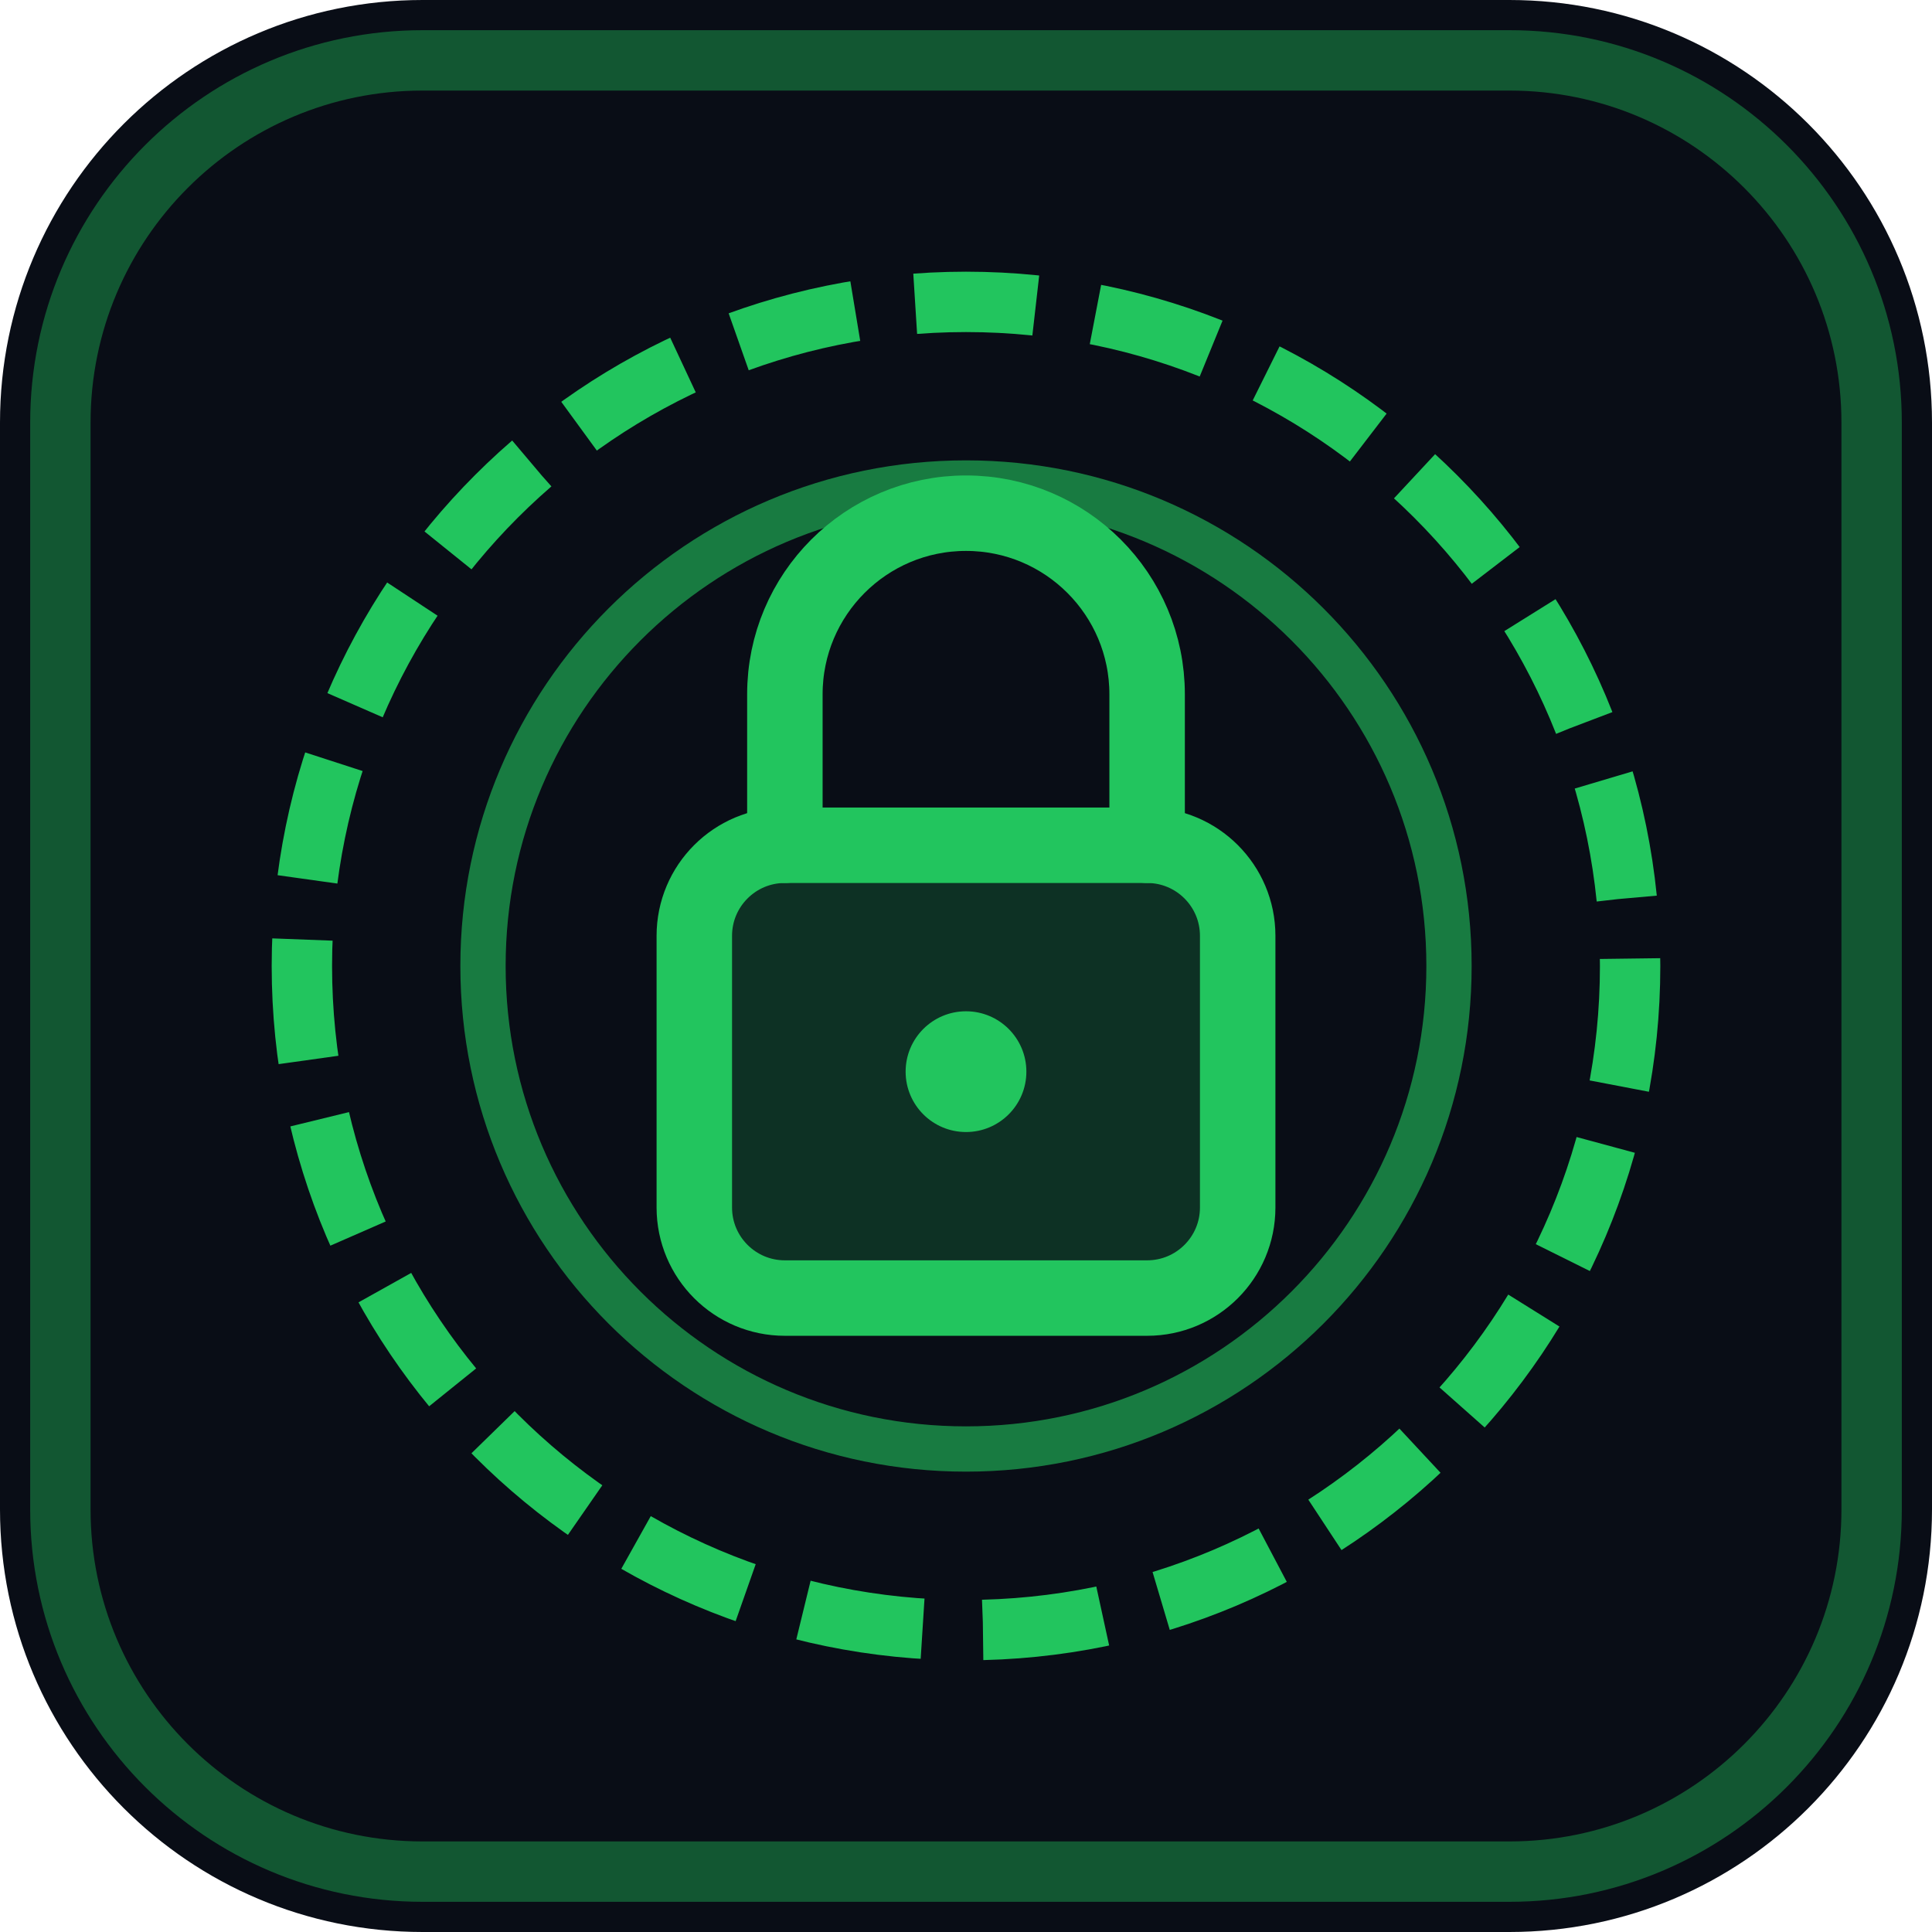
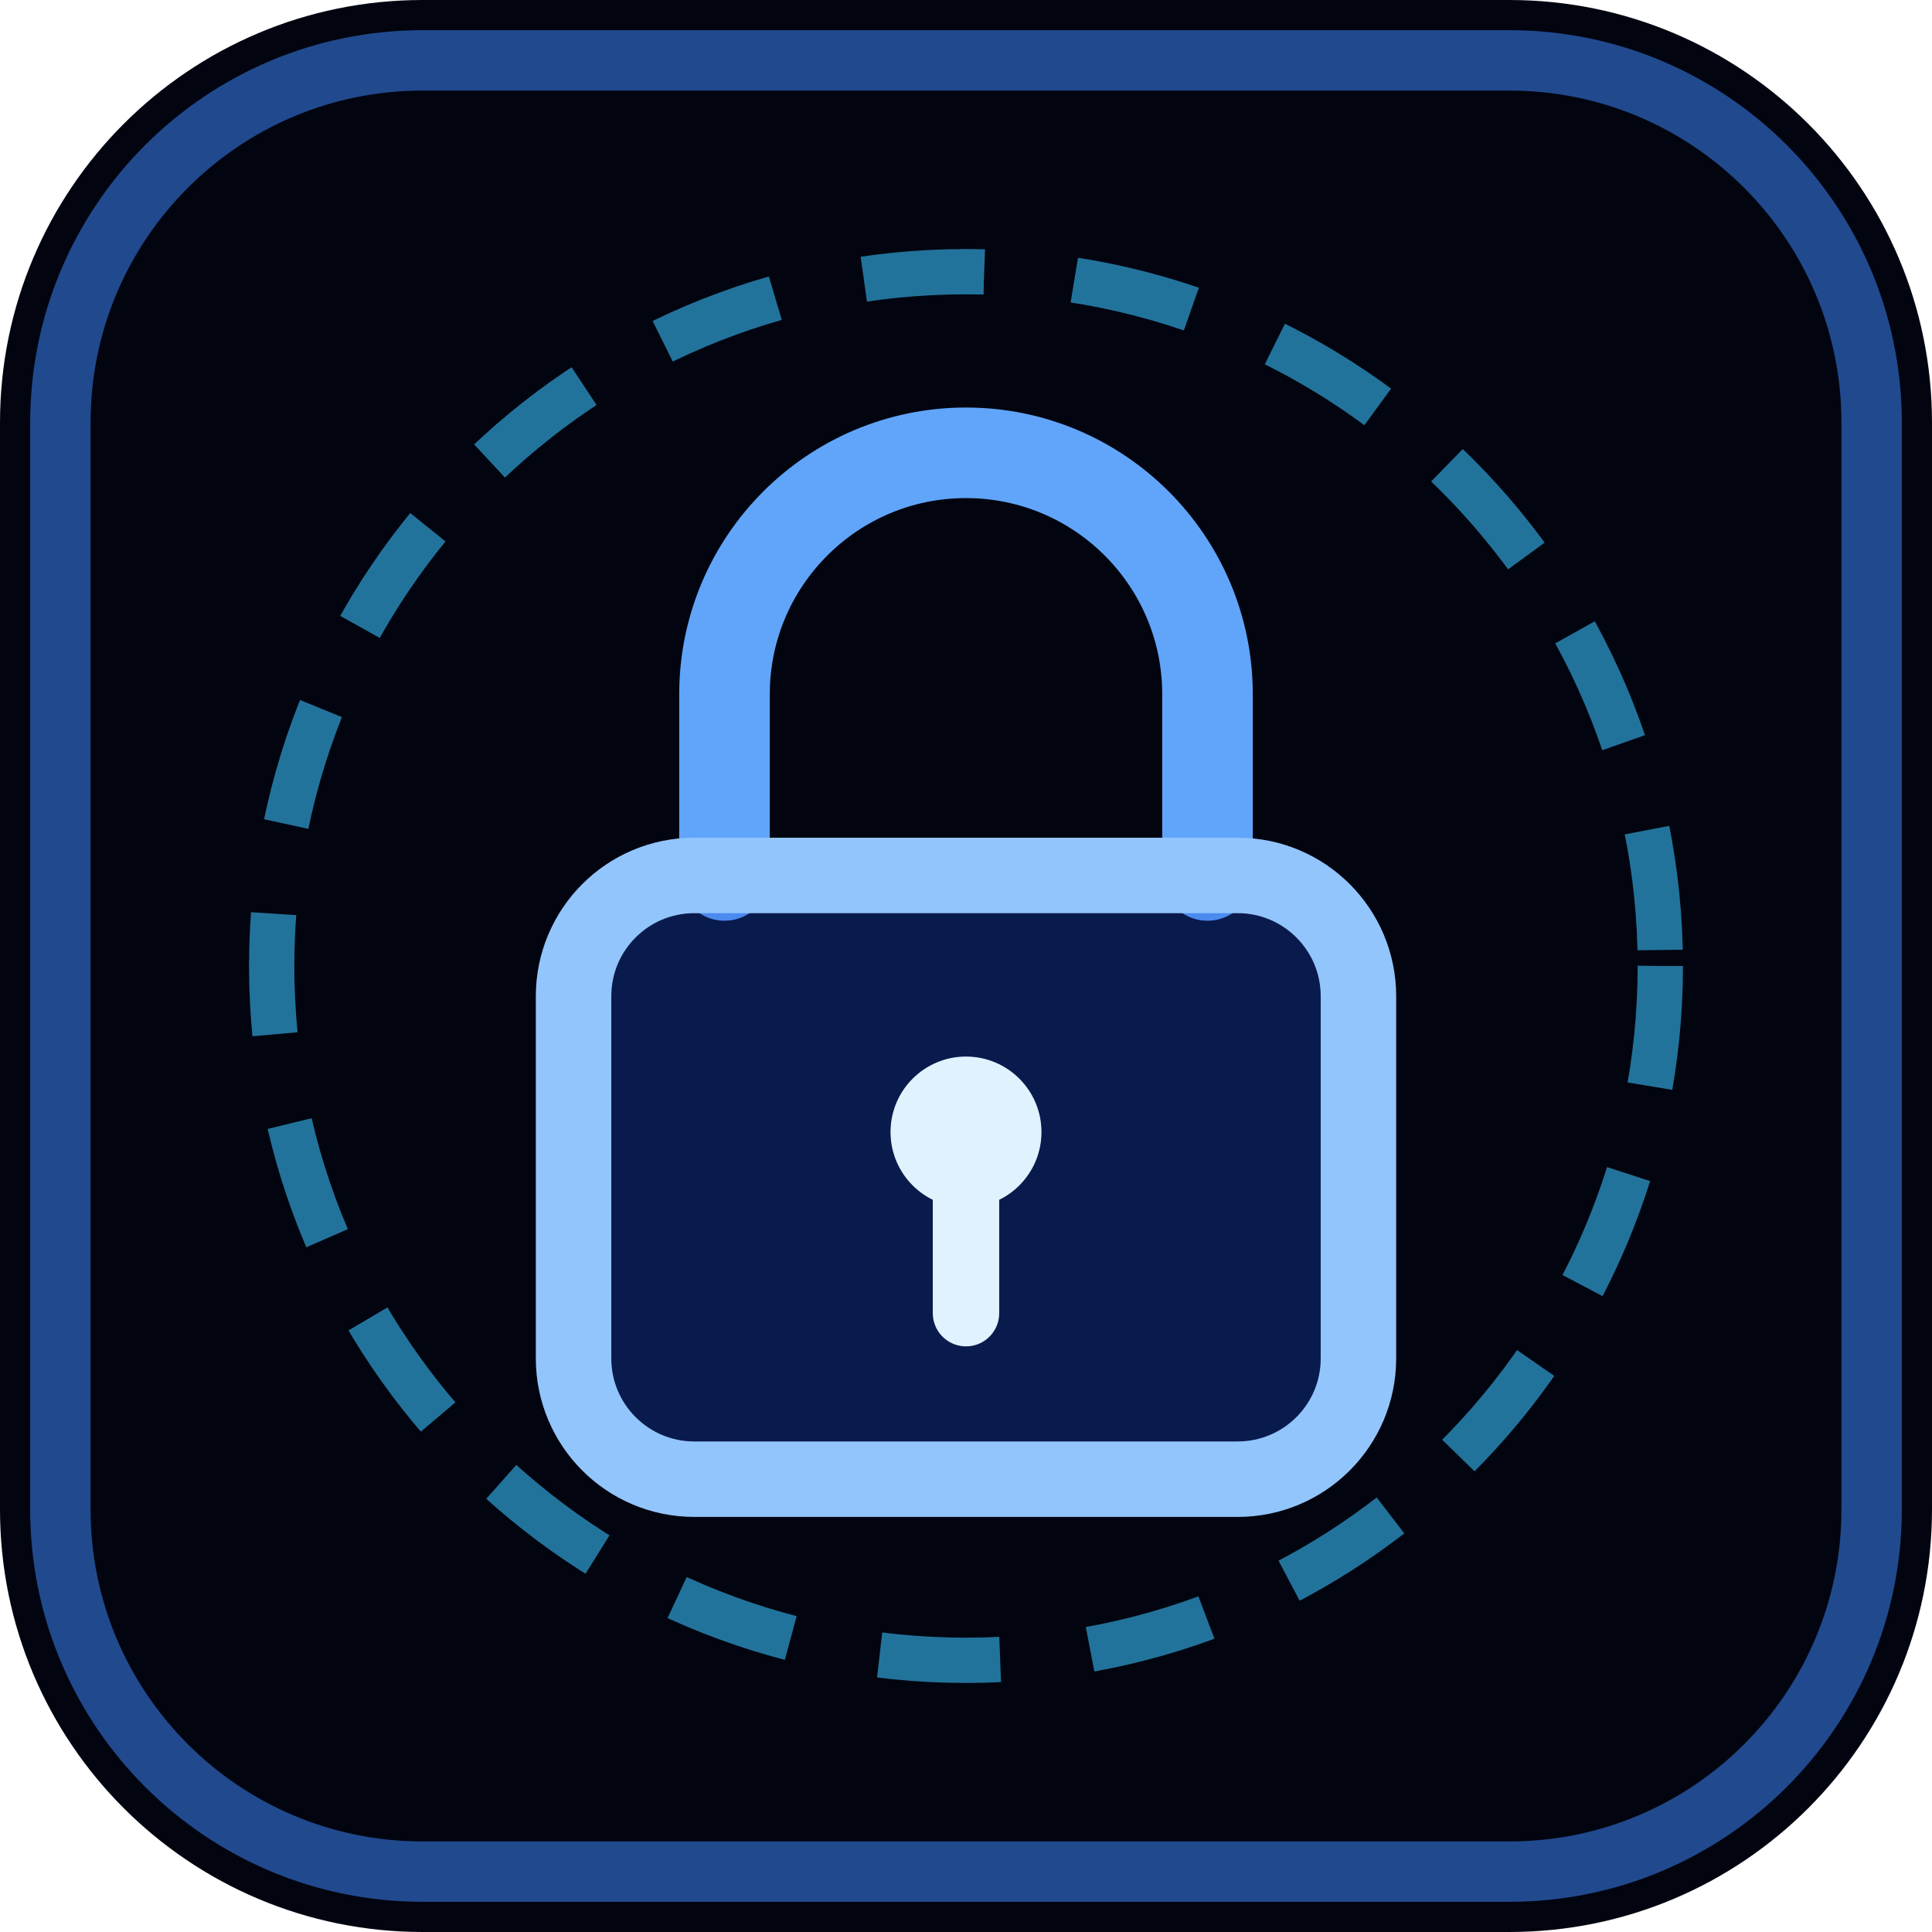
<svg xmlns="http://www.w3.org/2000/svg" viewBox="0 0 64 64" fill="none">
-   <rect width="64" height="64" rx="14" fill="#090d16" />
-   <rect x="2" y="2" width="60" height="60" rx="12" stroke="#22c55e" stroke-width="2" stroke-opacity="0.4" />
-   <circle cx="32" cy="32" r="22" stroke="#22c55e" stroke-width="2" stroke-dasharray="4 2" />
-   <circle cx="32" cy="32" r="16" stroke="#22c55e" stroke-width="1.5" stroke-opacity="0.6" />
-   <path d="M26 28V23C26 19.686 28.686 17 32 17C35.314 17 38 19.686 38 23V28" stroke="#22c55e" stroke-width="2.5" stroke-linecap="round" />
-   <rect x="23" y="28" width="18" height="15" rx="3" fill="#22c55e" fill-opacity="0.2" stroke="#22c55e" stroke-width="2.5" />
-   <circle cx="32" cy="35.5" r="2" fill="#22c55e" />
+   <rect width="64" height="64" rx="14" fill="#020510" />
+   <rect x="2" y="2" width="60" height="60" rx="12" stroke="#3b82f6" stroke-width="2" stroke-opacity="0.55" />
+   <circle cx="32" cy="32" r="23" stroke="#38bdf8" stroke-width="1.5" stroke-dasharray="4 3" stroke-opacity="0.6" />
+   <path d="M24 29V23C24 18.582 27.582 15 32 15C36.418 15 40 18.582 40 23V29" stroke="#60a5fa" stroke-width="3" stroke-linecap="round" />
+   <rect x="19" y="29" width="26" height="20" rx="4" fill="#1d4ed8" fill-opacity="0.3" stroke="#93c5fd" stroke-width="2.5" />
+   <circle cx="32" cy="37.5" r="2.5" fill="#e0f2fe" />
+   <path d="M32 39.5V43.5" stroke="#e0f2fe" stroke-width="2.2" stroke-linecap="round" />
</svg>
